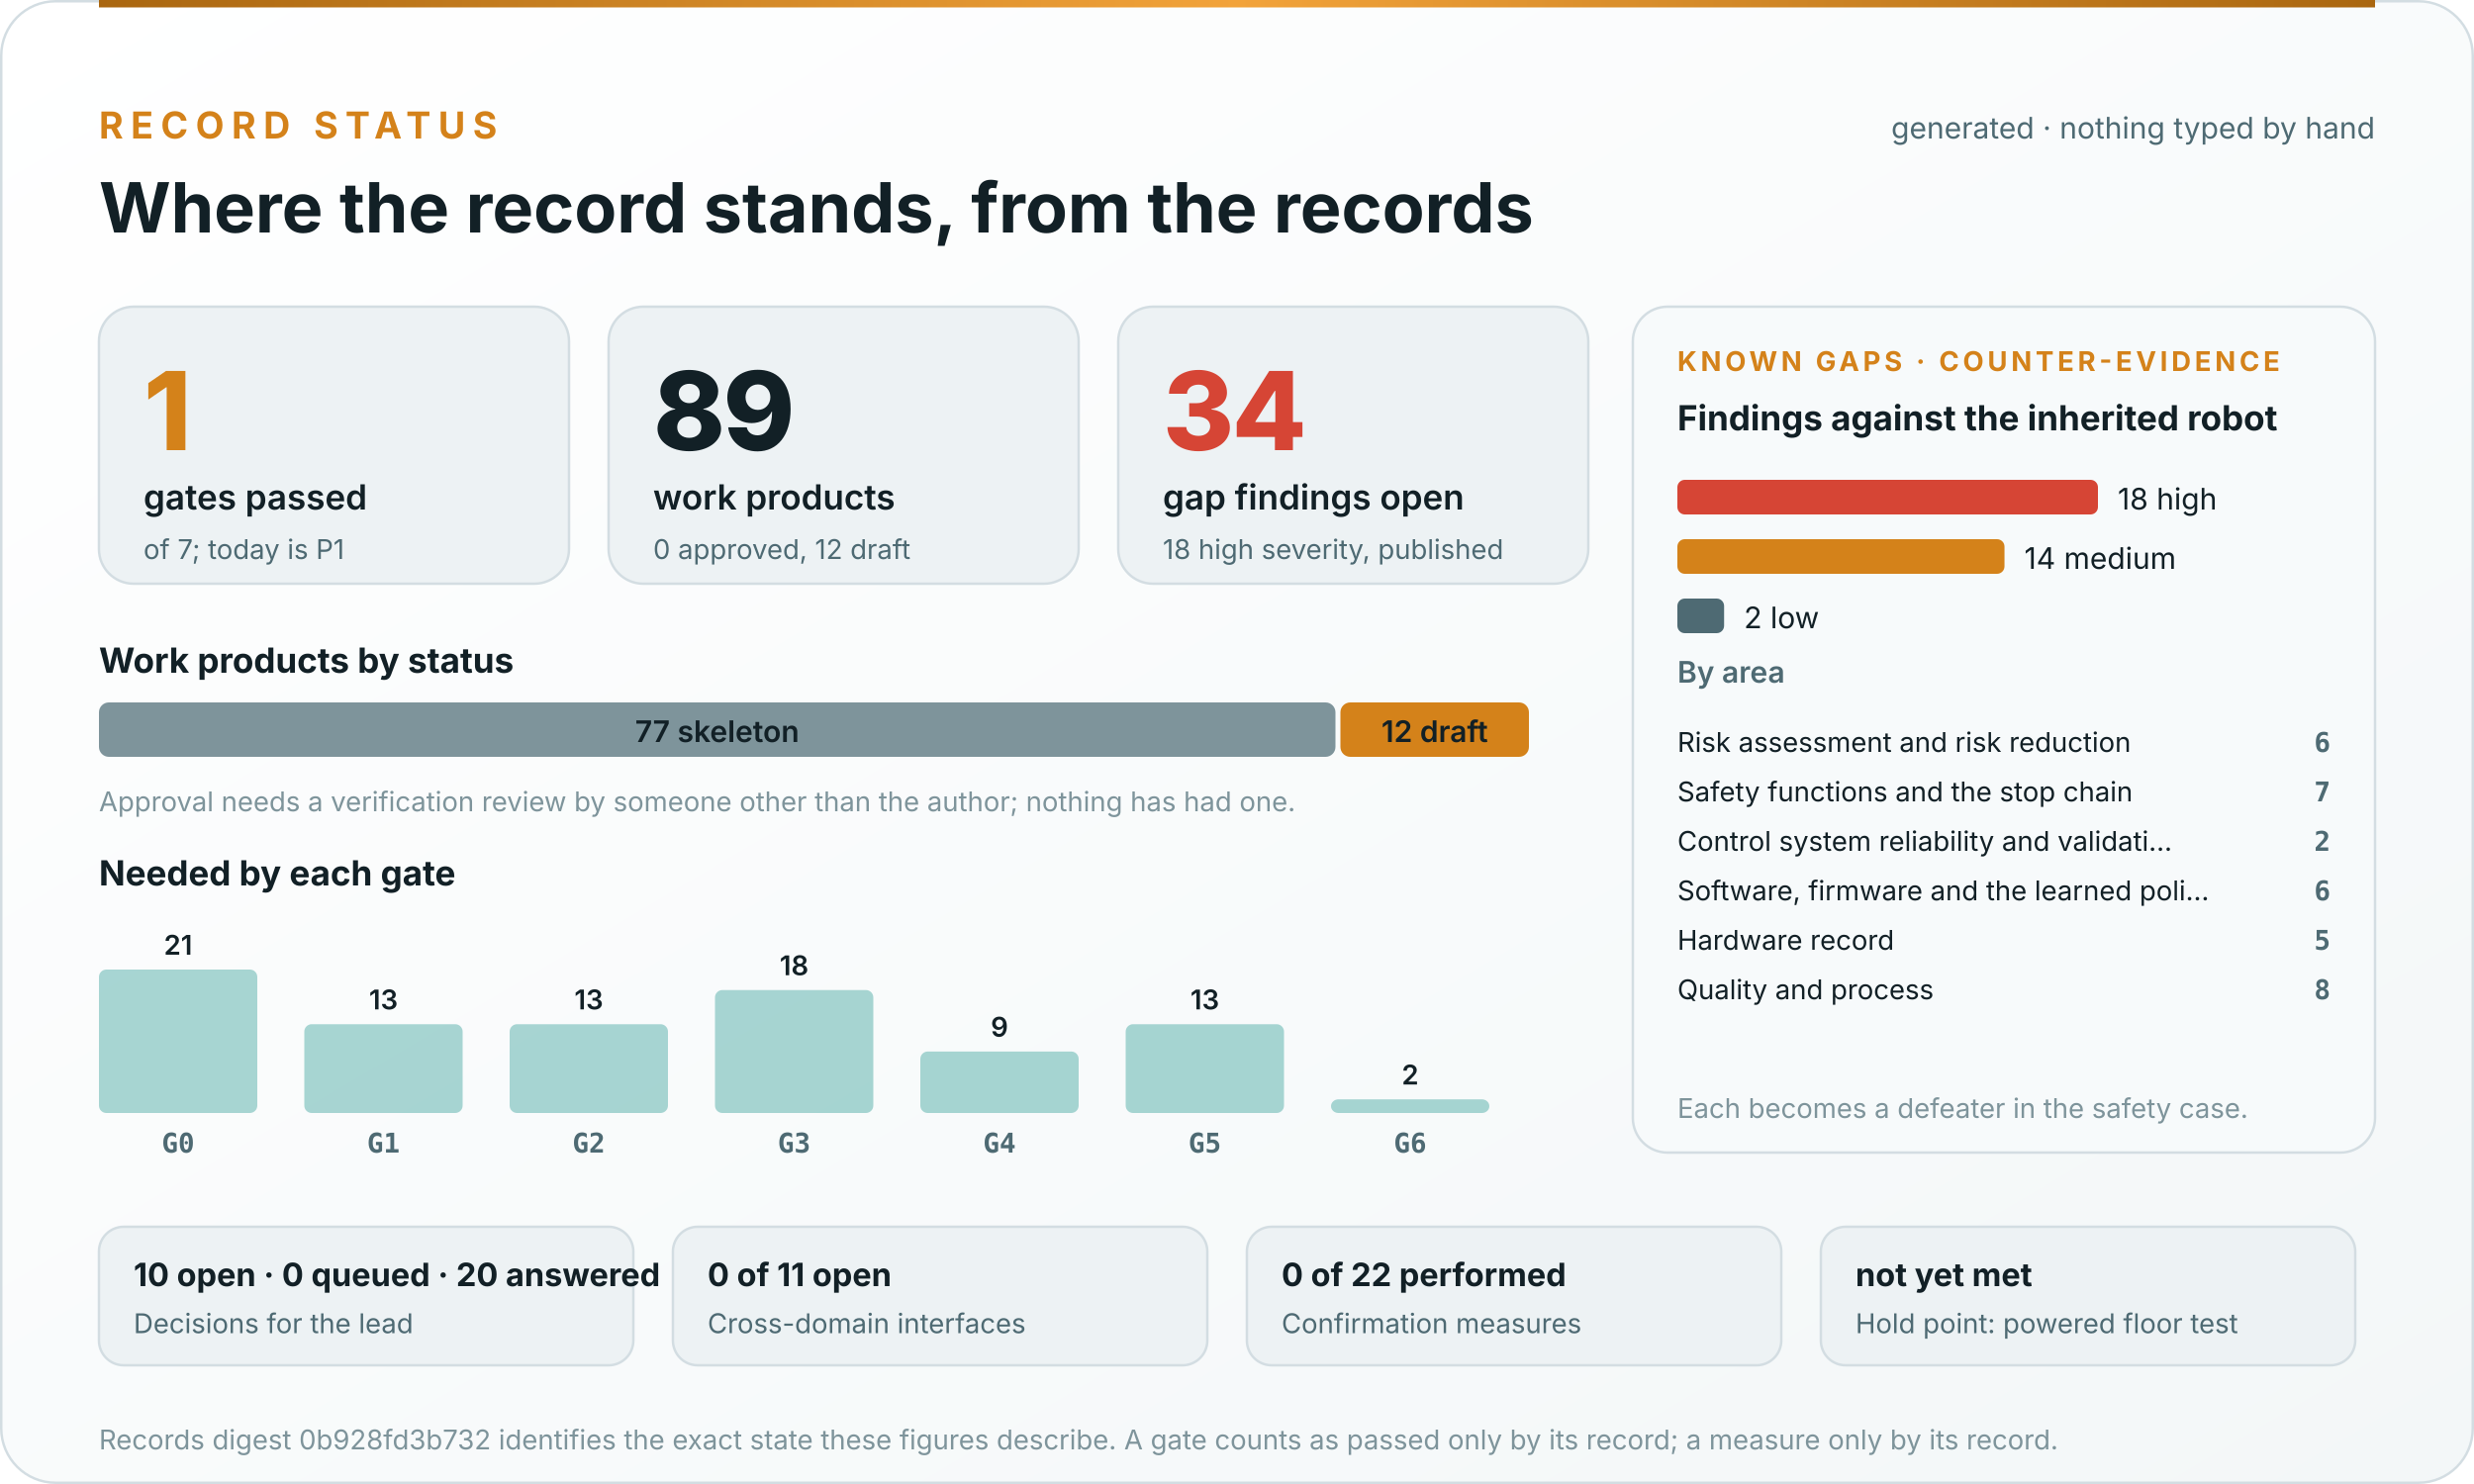
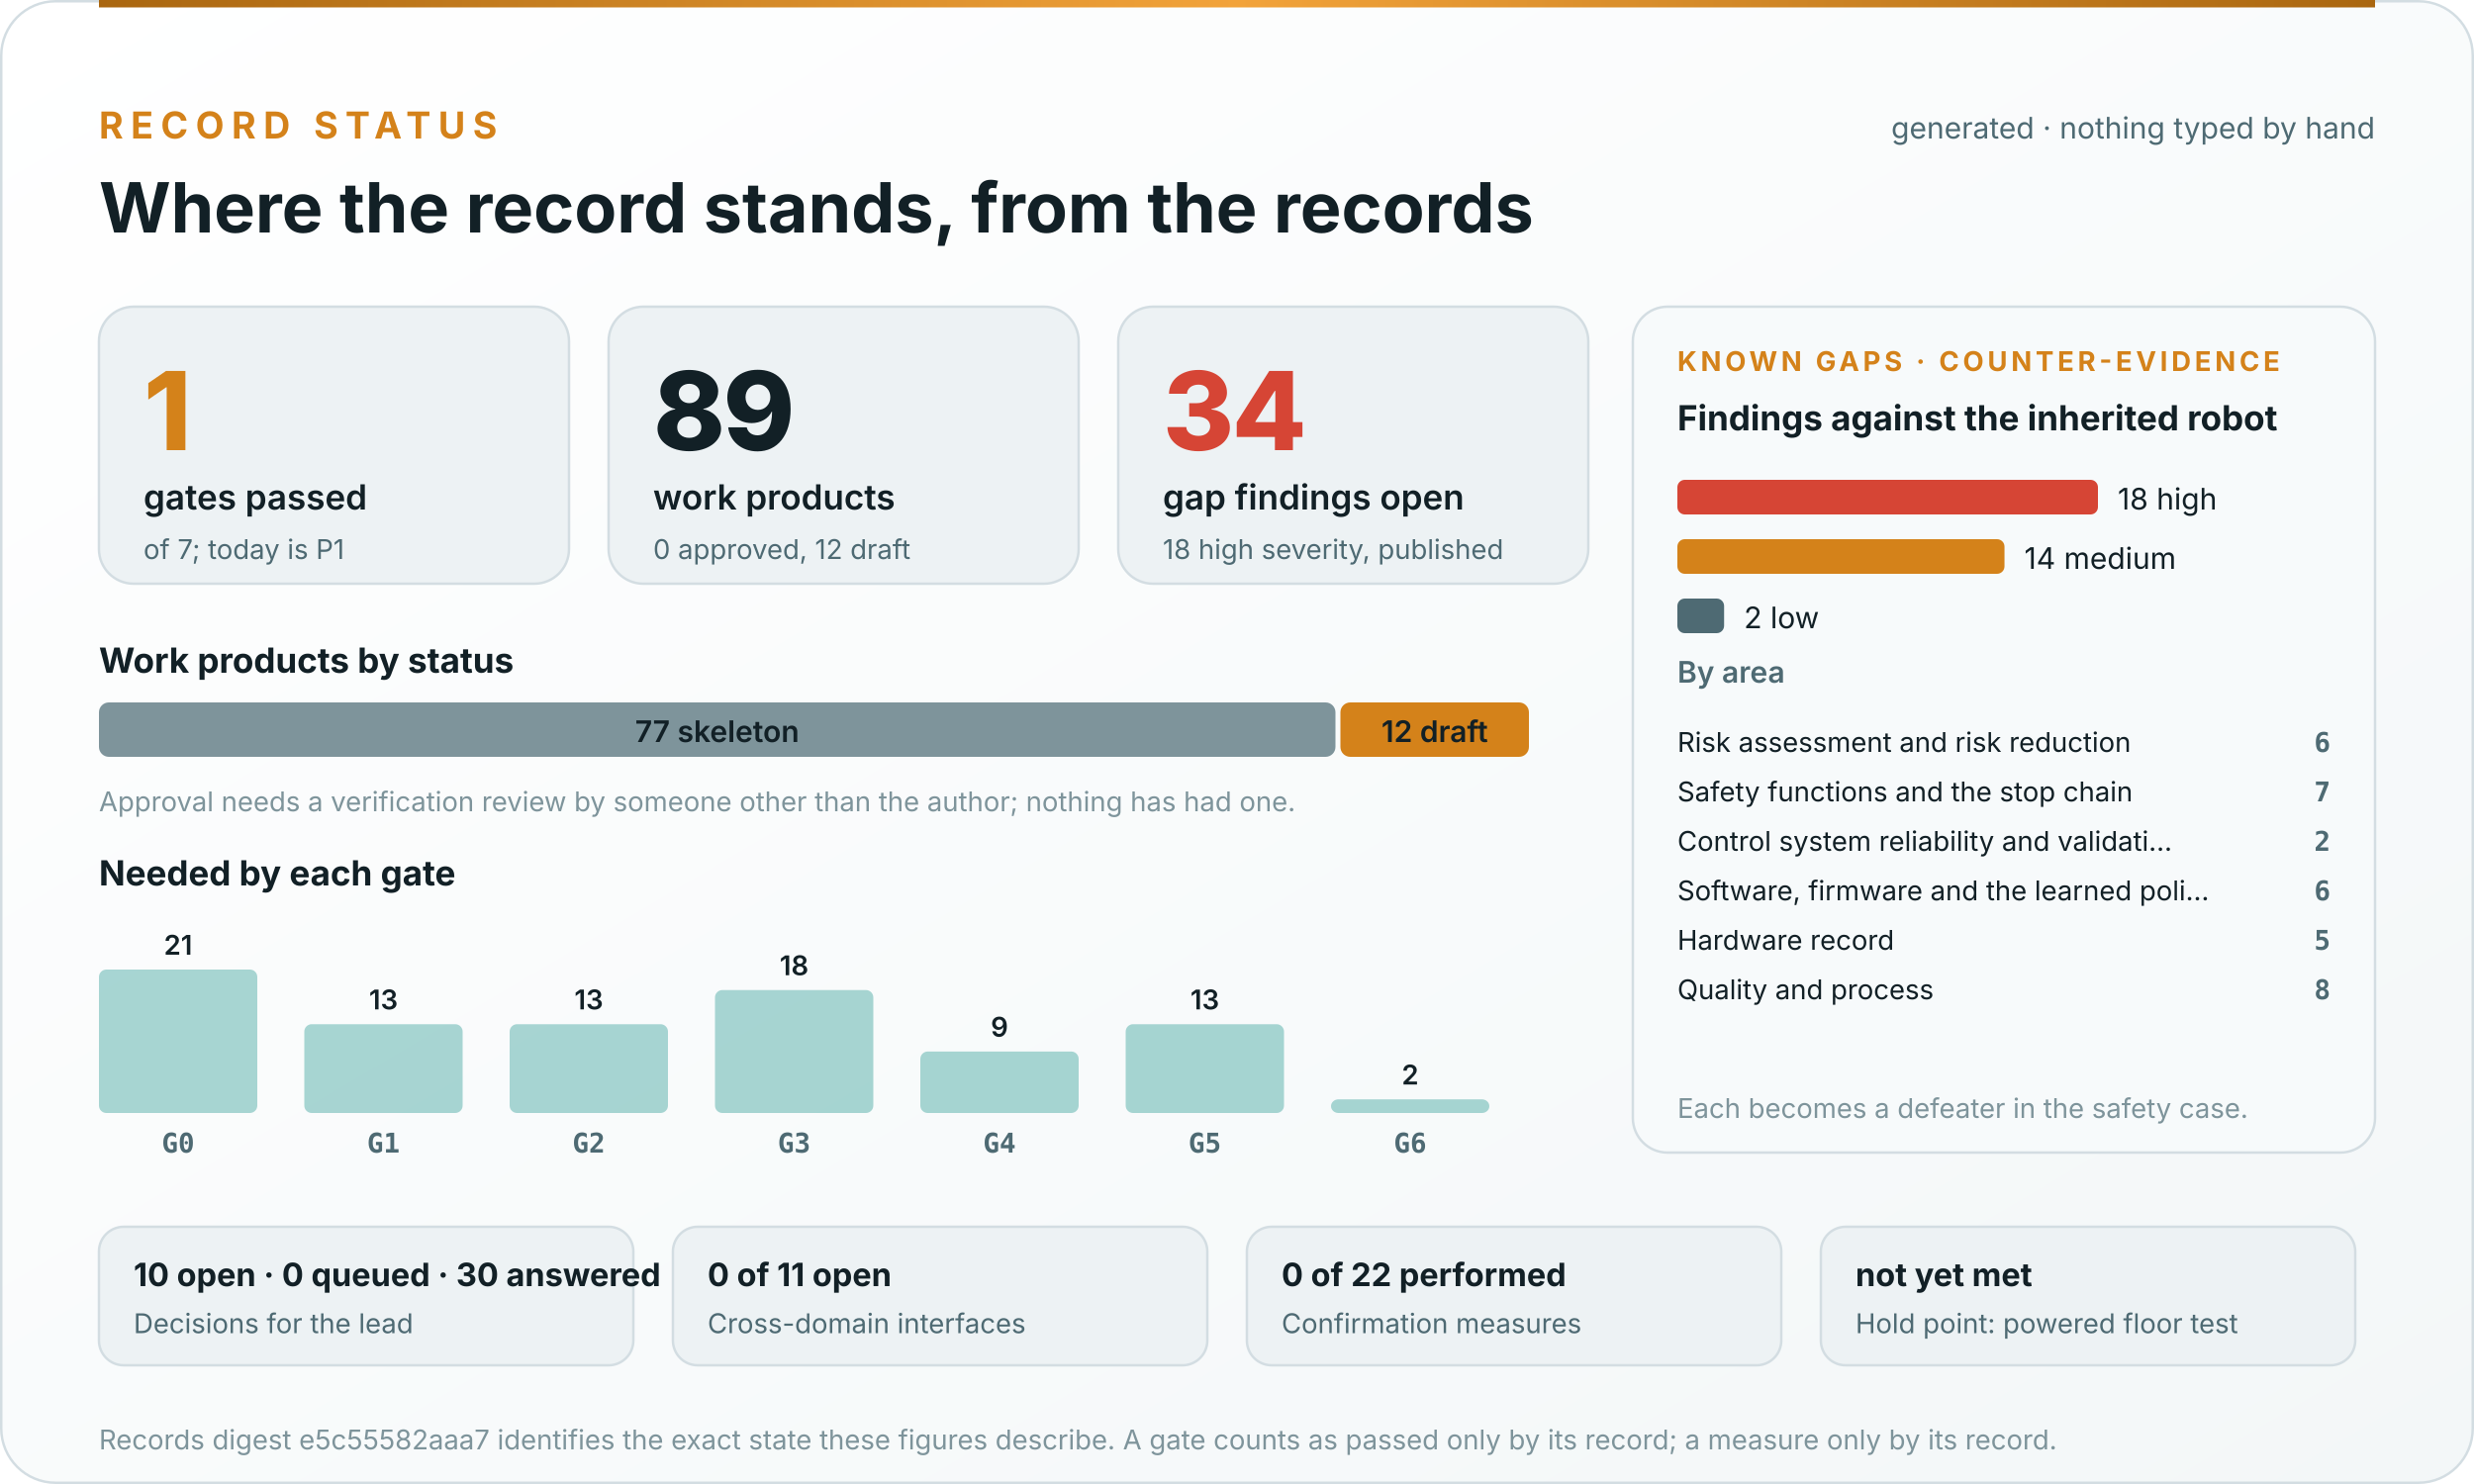
<svg xmlns="http://www.w3.org/2000/svg" width="1000" height="600" viewBox="0 0 1000 600" role="img" aria-labelledby="stat-t stat-d">
  <defs>
    <linearGradient id="stat-bg" x1="0" y1="0" x2="1" y2="1">
      <stop offset="0" stop-color="#FFFFFF" />
      <stop offset="1" stop-color="#F3F7F8" />
    </linearGradient>
    <linearGradient id="stat-amber" x1="0" y1="0" x2="1" y2="0">
      <stop offset="0" stop-color="#A8650F" />
      <stop offset="0.5" stop-color="#F2A33A" />
      <stop offset="1" stop-color="#A8650F" />
    </linearGradient>
  </defs>
  <rect x="0.5" y="0.5" width="999" height="599" rx="22" fill="url(#stat-bg)" stroke="#D3DDE2" />
  <rect x="40" y="0" width="920" height="3" fill="url(#stat-amber)" />
  <text x="40" y="56" font-family="Inter, 'Segoe UI', 'Helvetica Neue', Helvetica, Arial, sans-serif" font-size="15" font-weight="700" fill="#D4821A" text-anchor="start" letter-spacing="3">RECORD STATUS</text>
  <text x="40" y="94" font-family="Inter, 'Segoe UI', 'Helvetica Neue', Helvetica, Arial, sans-serif" font-size="28" font-weight="700" fill="#122026" text-anchor="start">Where the record stands, from the records</text>
  <text x="960" y="56" font-family="Inter, 'Segoe UI', 'Helvetica Neue', Helvetica, Arial, sans-serif" font-size="12" font-weight="400" fill="#4E6A73" text-anchor="end">generated · nothing typed by hand</text>
  <rect x="40" y="124" width="190" height="112" rx="14" fill="#EDF2F4" stroke="#D3DDE2" stroke-width="1" />
  <text x="58" y="182" font-family="Inter, 'Segoe UI', 'Helvetica Neue', Helvetica, Arial, sans-serif" font-size="44" font-weight="800" fill="#D4821A" text-anchor="start" letter-spacing="-1">1</text>
  <text x="58" y="206" font-family="Inter, 'Segoe UI', 'Helvetica Neue', Helvetica, Arial, sans-serif" font-size="14" font-weight="600" fill="#122026" text-anchor="start">gates passed</text>
  <text x="58" y="226" font-family="Inter, 'Segoe UI', 'Helvetica Neue', Helvetica, Arial, sans-serif" font-size="11" font-weight="400" fill="#4E6A73" text-anchor="start">of 7; today is P1</text>
  <rect x="246" y="124" width="190" height="112" rx="14" fill="#EDF2F4" stroke="#D3DDE2" stroke-width="1" />
  <text x="264" y="182" font-family="Inter, 'Segoe UI', 'Helvetica Neue', Helvetica, Arial, sans-serif" font-size="44" font-weight="800" fill="#122026" text-anchor="start" letter-spacing="-1">89</text>
  <text x="264" y="206" font-family="Inter, 'Segoe UI', 'Helvetica Neue', Helvetica, Arial, sans-serif" font-size="14" font-weight="600" fill="#122026" text-anchor="start">work products</text>
  <text x="264" y="226" font-family="Inter, 'Segoe UI', 'Helvetica Neue', Helvetica, Arial, sans-serif" font-size="11" font-weight="400" fill="#4E6A73" text-anchor="start">0 approved, 12 draft</text>
  <rect x="452" y="124" width="190" height="112" rx="14" fill="#EDF2F4" stroke="#D3DDE2" stroke-width="1" />
  <text x="470" y="182" font-family="Inter, 'Segoe UI', 'Helvetica Neue', Helvetica, Arial, sans-serif" font-size="44" font-weight="800" fill="#D64535" text-anchor="start" letter-spacing="-1">34</text>
  <text x="470" y="206" font-family="Inter, 'Segoe UI', 'Helvetica Neue', Helvetica, Arial, sans-serif" font-size="14" font-weight="600" fill="#122026" text-anchor="start">gap findings open</text>
  <text x="470" y="226" font-family="Inter, 'Segoe UI', 'Helvetica Neue', Helvetica, Arial, sans-serif" font-size="11" font-weight="400" fill="#4E6A73" text-anchor="start">18 high severity, published</text>
  <text x="40" y="272" font-family="Inter, 'Segoe UI', 'Helvetica Neue', Helvetica, Arial, sans-serif" font-size="14" font-weight="700" fill="#122026" text-anchor="start">Work products by status</text>
  <rect x="40" y="284" width="499.798" height="22" rx="4" fill="#7E949B" />
  <text x="289.899" y="300" font-family="Inter, 'Segoe UI', 'Helvetica Neue', Helvetica, Arial, sans-serif" font-size="12" font-weight="600" fill="#122026" text-anchor="middle">77 skeleton</text>
  <rect x="541.798" y="284" width="76.202" height="22" rx="4" fill="#D4821A" />
  <text x="579.899" y="300" font-family="Inter, 'Segoe UI', 'Helvetica Neue', Helvetica, Arial, sans-serif" font-size="12" font-weight="600" fill="#122026" text-anchor="middle">12 draft</text>
  <text x="40" y="328" font-family="Inter, 'Segoe UI', 'Helvetica Neue', Helvetica, Arial, sans-serif" font-size="11" font-weight="400" fill="#7E949B" text-anchor="start">Approval needs a verification review by someone other than the author; nothing has had one.</text>
  <text x="40" y="358" font-family="Inter, 'Segoe UI', 'Helvetica Neue', Helvetica, Arial, sans-serif" font-size="14" font-weight="700" fill="#122026" text-anchor="start">Needed by each gate</text>
  <rect x="40" y="392" width="64" height="58" rx="3" fill="#0E8C83" fill-opacity="0.35" />
  <text x="72" y="386" font-family="Inter, 'Segoe UI', 'Helvetica Neue', Helvetica, Arial, sans-serif" font-size="11" font-weight="600" fill="#122026" text-anchor="middle">21</text>
  <text x="72" y="466" font-family="'JetBrains Mono', 'SFMono-Regular', Menlo, Consolas, monospace" font-size="11" font-weight="600" fill="#4E6A73" text-anchor="middle">G0</text>
  <rect x="123" y="414.095" width="64" height="35.905" rx="3" fill="#0E8C83" fill-opacity="0.35" />
  <text x="155" y="408.095" font-family="Inter, 'Segoe UI', 'Helvetica Neue', Helvetica, Arial, sans-serif" font-size="11" font-weight="600" fill="#122026" text-anchor="middle">13</text>
  <text x="155" y="466" font-family="'JetBrains Mono', 'SFMono-Regular', Menlo, Consolas, monospace" font-size="11" font-weight="600" fill="#4E6A73" text-anchor="middle">G1</text>
  <rect x="206" y="414.095" width="64" height="35.905" rx="3" fill="#0E8C83" fill-opacity="0.35" />
  <text x="238" y="408.095" font-family="Inter, 'Segoe UI', 'Helvetica Neue', Helvetica, Arial, sans-serif" font-size="11" font-weight="600" fill="#122026" text-anchor="middle">13</text>
  <text x="238" y="466" font-family="'JetBrains Mono', 'SFMono-Regular', Menlo, Consolas, monospace" font-size="11" font-weight="600" fill="#4E6A73" text-anchor="middle">G2</text>
  <rect x="289" y="400.286" width="64" height="49.714" rx="3" fill="#0E8C83" fill-opacity="0.35" />
  <text x="321" y="394.286" font-family="Inter, 'Segoe UI', 'Helvetica Neue', Helvetica, Arial, sans-serif" font-size="11" font-weight="600" fill="#122026" text-anchor="middle">18</text>
  <text x="321" y="466" font-family="'JetBrains Mono', 'SFMono-Regular', Menlo, Consolas, monospace" font-size="11" font-weight="600" fill="#4E6A73" text-anchor="middle">G3</text>
  <rect x="372" y="425.143" width="64" height="24.857" rx="3" fill="#0E8C83" fill-opacity="0.35" />
  <text x="404" y="419.143" font-family="Inter, 'Segoe UI', 'Helvetica Neue', Helvetica, Arial, sans-serif" font-size="11" font-weight="600" fill="#122026" text-anchor="middle">9</text>
  <text x="404" y="466" font-family="'JetBrains Mono', 'SFMono-Regular', Menlo, Consolas, monospace" font-size="11" font-weight="600" fill="#4E6A73" text-anchor="middle">G4</text>
  <rect x="455" y="414.095" width="64" height="35.905" rx="3" fill="#0E8C83" fill-opacity="0.35" />
  <text x="487" y="408.095" font-family="Inter, 'Segoe UI', 'Helvetica Neue', Helvetica, Arial, sans-serif" font-size="11" font-weight="600" fill="#122026" text-anchor="middle">13</text>
  <text x="487" y="466" font-family="'JetBrains Mono', 'SFMono-Regular', Menlo, Consolas, monospace" font-size="11" font-weight="600" fill="#4E6A73" text-anchor="middle">G5</text>
  <rect x="538" y="444.476" width="64" height="5.524" rx="3" fill="#0E8C83" fill-opacity="0.35" />
  <text x="570" y="438.476" font-family="Inter, 'Segoe UI', 'Helvetica Neue', Helvetica, Arial, sans-serif" font-size="11" font-weight="600" fill="#122026" text-anchor="middle">2</text>
  <text x="570" y="466" font-family="'JetBrains Mono', 'SFMono-Regular', Menlo, Consolas, monospace" font-size="11" font-weight="600" fill="#4E6A73" text-anchor="middle">G6</text>
  <rect x="660" y="124" width="300" height="342" rx="14" fill="#F7FAFB" stroke="#D3DDE2" stroke-width="1" />
  <text x="678" y="150" font-family="Inter, 'Segoe UI', 'Helvetica Neue', Helvetica, Arial, sans-serif" font-size="11" font-weight="700" fill="#D4821A" text-anchor="start" letter-spacing="1.5">KNOWN GAPS · COUNTER-EVIDENCE</text>
  <text x="678" y="174" font-family="Inter, 'Segoe UI', 'Helvetica Neue', Helvetica, Arial, sans-serif" font-size="14" font-weight="700" fill="#122026" text-anchor="start">Findings against the inherited robot</text>
  <rect x="678" y="194" width="170" height="14" rx="3" fill="#D64535" />
  <text x="856" y="206" font-family="Inter, 'Segoe UI', 'Helvetica Neue', Helvetica, Arial, sans-serif" font-size="12" font-weight="400" fill="#122026" text-anchor="start">18 high</text>
  <rect x="678" y="218" width="132.222" height="14" rx="3" fill="#D4821A" />
  <text x="818.222" y="230" font-family="Inter, 'Segoe UI', 'Helvetica Neue', Helvetica, Arial, sans-serif" font-size="12" font-weight="400" fill="#122026" text-anchor="start">14 medium</text>
  <rect x="678" y="242" width="18.889" height="14" rx="3" fill="#4E6A73" />
  <text x="704.889" y="254" font-family="Inter, 'Segoe UI', 'Helvetica Neue', Helvetica, Arial, sans-serif" font-size="12" font-weight="400" fill="#122026" text-anchor="start">2 low</text>
  <text x="678" y="276" font-family="Inter, 'Segoe UI', 'Helvetica Neue', Helvetica, Arial, sans-serif" font-size="12" font-weight="600" fill="#4E6A73" text-anchor="start">By area</text>
  <text x="678" y="304" font-family="Inter, 'Segoe UI', 'Helvetica Neue', Helvetica, Arial, sans-serif" font-size="11" font-weight="400" fill="#122026" text-anchor="start">Risk assessment and risk reduction</text>
  <text x="942" y="304" font-family="'JetBrains Mono', 'SFMono-Regular', Menlo, Consolas, monospace" font-size="11" font-weight="600" fill="#4E6A73" text-anchor="end">6</text>
  <text x="678" y="324" font-family="Inter, 'Segoe UI', 'Helvetica Neue', Helvetica, Arial, sans-serif" font-size="11" font-weight="400" fill="#122026" text-anchor="start">Safety functions and the stop chain</text>
  <text x="942" y="324" font-family="'JetBrains Mono', 'SFMono-Regular', Menlo, Consolas, monospace" font-size="11" font-weight="600" fill="#4E6A73" text-anchor="end">7</text>
  <text x="678" y="344" font-family="Inter, 'Segoe UI', 'Helvetica Neue', Helvetica, Arial, sans-serif" font-size="11" font-weight="400" fill="#122026" text-anchor="start">Control system reliability and validati…</text>
  <text x="942" y="344" font-family="'JetBrains Mono', 'SFMono-Regular', Menlo, Consolas, monospace" font-size="11" font-weight="600" fill="#4E6A73" text-anchor="end">2</text>
  <text x="678" y="364" font-family="Inter, 'Segoe UI', 'Helvetica Neue', Helvetica, Arial, sans-serif" font-size="11" font-weight="400" fill="#122026" text-anchor="start">Software, firmware and the learned poli…</text>
  <text x="942" y="364" font-family="'JetBrains Mono', 'SFMono-Regular', Menlo, Consolas, monospace" font-size="11" font-weight="600" fill="#4E6A73" text-anchor="end">6</text>
  <text x="678" y="384" font-family="Inter, 'Segoe UI', 'Helvetica Neue', Helvetica, Arial, sans-serif" font-size="11" font-weight="400" fill="#122026" text-anchor="start">Hardware record</text>
  <text x="942" y="384" font-family="'JetBrains Mono', 'SFMono-Regular', Menlo, Consolas, monospace" font-size="11" font-weight="600" fill="#4E6A73" text-anchor="end">5</text>
  <text x="678" y="404" font-family="Inter, 'Segoe UI', 'Helvetica Neue', Helvetica, Arial, sans-serif" font-size="11" font-weight="400" fill="#122026" text-anchor="start">Quality and process</text>
  <text x="942" y="404" font-family="'JetBrains Mono', 'SFMono-Regular', Menlo, Consolas, monospace" font-size="11" font-weight="600" fill="#4E6A73" text-anchor="end">8</text>
  <text x="678" y="452" font-family="Inter, 'Segoe UI', 'Helvetica Neue', Helvetica, Arial, sans-serif" font-size="11" font-weight="400" fill="#7E949B" text-anchor="start">Each becomes a defeater in the safety case.</text>
  <rect x="40" y="496" width="216" height="56" rx="10" fill="#EDF2F4" stroke="#D3DDE2" stroke-width="1" />
-   <text x="54" y="520" font-family="Inter, 'Segoe UI', 'Helvetica Neue', Helvetica, Arial, sans-serif" font-size="13" font-weight="700" fill="#122026" text-anchor="start">10 open · 0 queued · 20 answered</text>
+   <text x="54" y="520" font-family="Inter, 'Segoe UI', 'Helvetica Neue', Helvetica, Arial, sans-serif" font-size="13" font-weight="700" fill="#122026" text-anchor="start">10 open · 0 queued · 30 answered</text>
  <text x="54" y="539" font-family="Inter, 'Segoe UI', 'Helvetica Neue', Helvetica, Arial, sans-serif" font-size="11" font-weight="400" fill="#4E6A73" text-anchor="start">Decisions for the lead</text>
  <rect x="272" y="496" width="216" height="56" rx="10" fill="#EDF2F4" stroke="#D3DDE2" stroke-width="1" />
  <text x="286" y="520" font-family="Inter, 'Segoe UI', 'Helvetica Neue', Helvetica, Arial, sans-serif" font-size="13" font-weight="700" fill="#122026" text-anchor="start">0 of 11 open</text>
  <text x="286" y="539" font-family="Inter, 'Segoe UI', 'Helvetica Neue', Helvetica, Arial, sans-serif" font-size="11" font-weight="400" fill="#4E6A73" text-anchor="start">Cross-domain interfaces</text>
  <rect x="504" y="496" width="216" height="56" rx="10" fill="#EDF2F4" stroke="#D3DDE2" stroke-width="1" />
  <text x="518" y="520" font-family="Inter, 'Segoe UI', 'Helvetica Neue', Helvetica, Arial, sans-serif" font-size="13" font-weight="700" fill="#122026" text-anchor="start">0 of 22 performed</text>
  <text x="518" y="539" font-family="Inter, 'Segoe UI', 'Helvetica Neue', Helvetica, Arial, sans-serif" font-size="11" font-weight="400" fill="#4E6A73" text-anchor="start">Confirmation measures</text>
  <rect x="736" y="496" width="216" height="56" rx="10" fill="#EDF2F4" stroke="#D3DDE2" stroke-width="1" />
  <text x="750" y="520" font-family="Inter, 'Segoe UI', 'Helvetica Neue', Helvetica, Arial, sans-serif" font-size="13" font-weight="700" fill="#122026" text-anchor="start">not yet met</text>
  <text x="750" y="539" font-family="Inter, 'Segoe UI', 'Helvetica Neue', Helvetica, Arial, sans-serif" font-size="11" font-weight="400" fill="#4E6A73" text-anchor="start">Hold point: powered floor test</text>
-   <text x="40" y="586" font-family="Inter, 'Segoe UI', 'Helvetica Neue', Helvetica, Arial, sans-serif" font-size="11" font-weight="400" fill="#7E949B" text-anchor="start">Records digest 0b928fd3b732 identifies the exact state these figures describe. A gate counts as passed only by its record; a measure only by its record.</text>
+   <text x="40" y="586" font-family="Inter, 'Segoe UI', 'Helvetica Neue', Helvetica, Arial, sans-serif" font-size="11" font-weight="400" fill="#7E949B" text-anchor="start">Records digest e5c55582aaa7 identifies the exact state these figures describe. A gate counts as passed only by its record; a measure only by its record.</text>
</svg>
